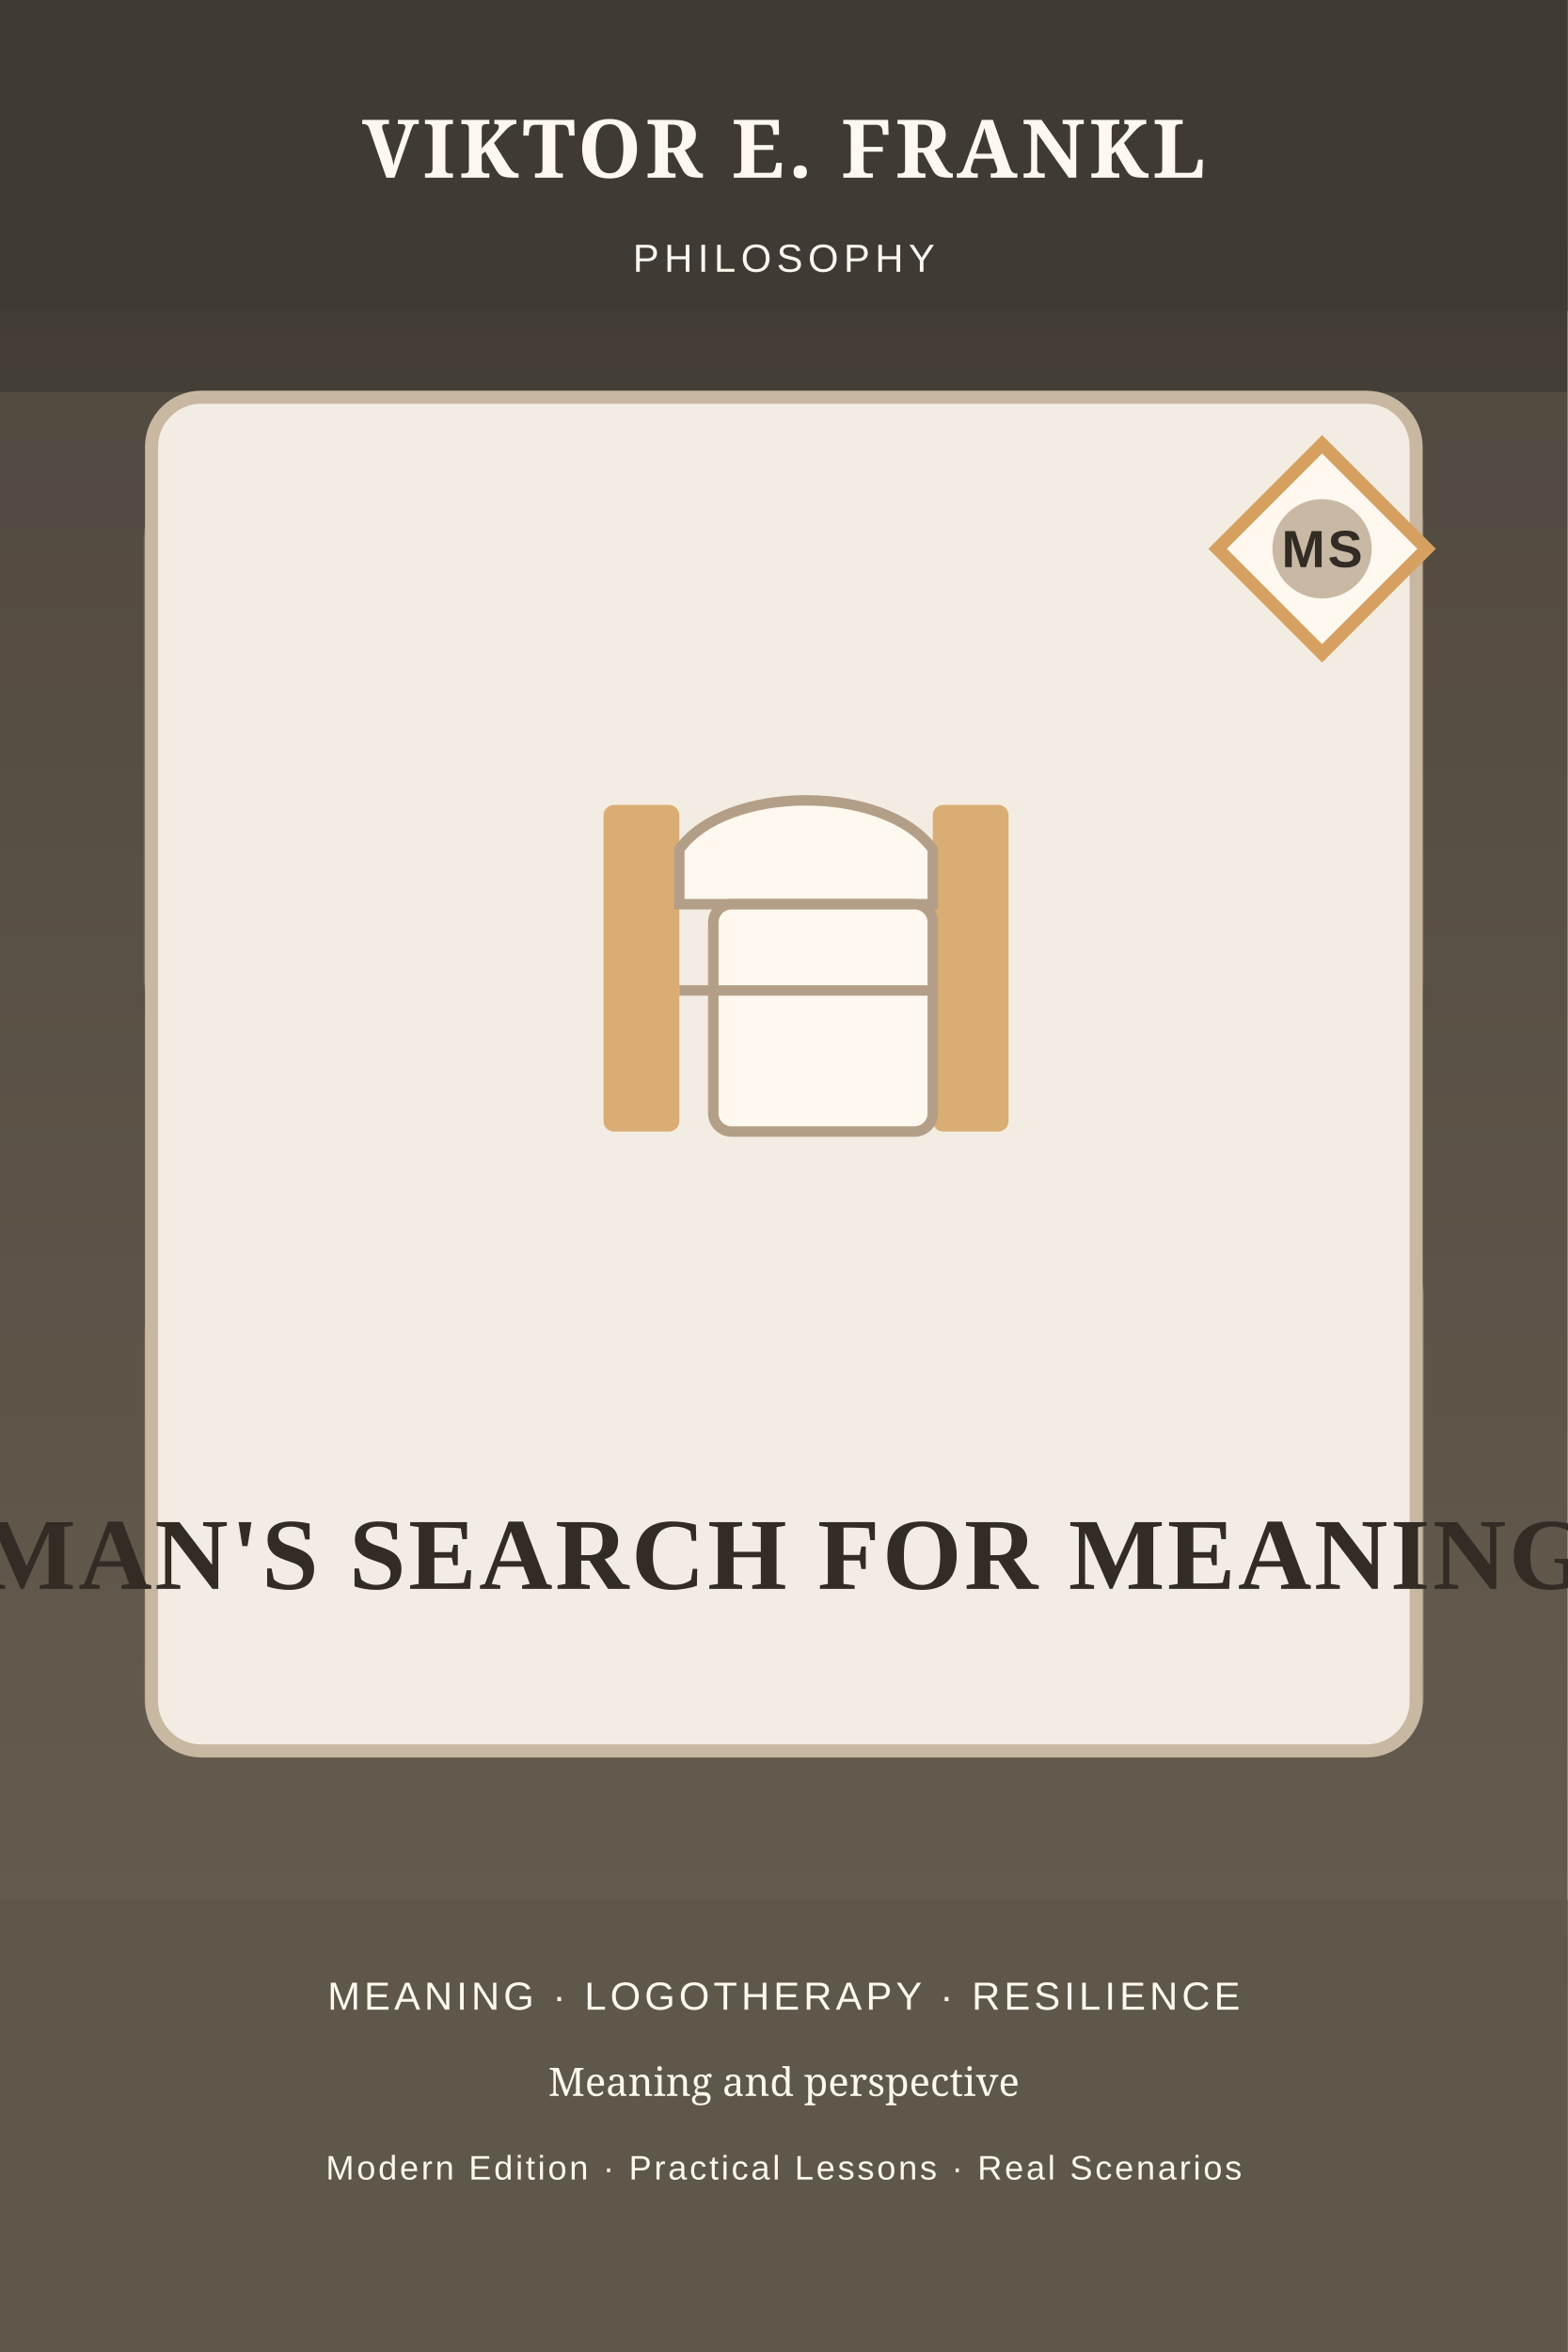
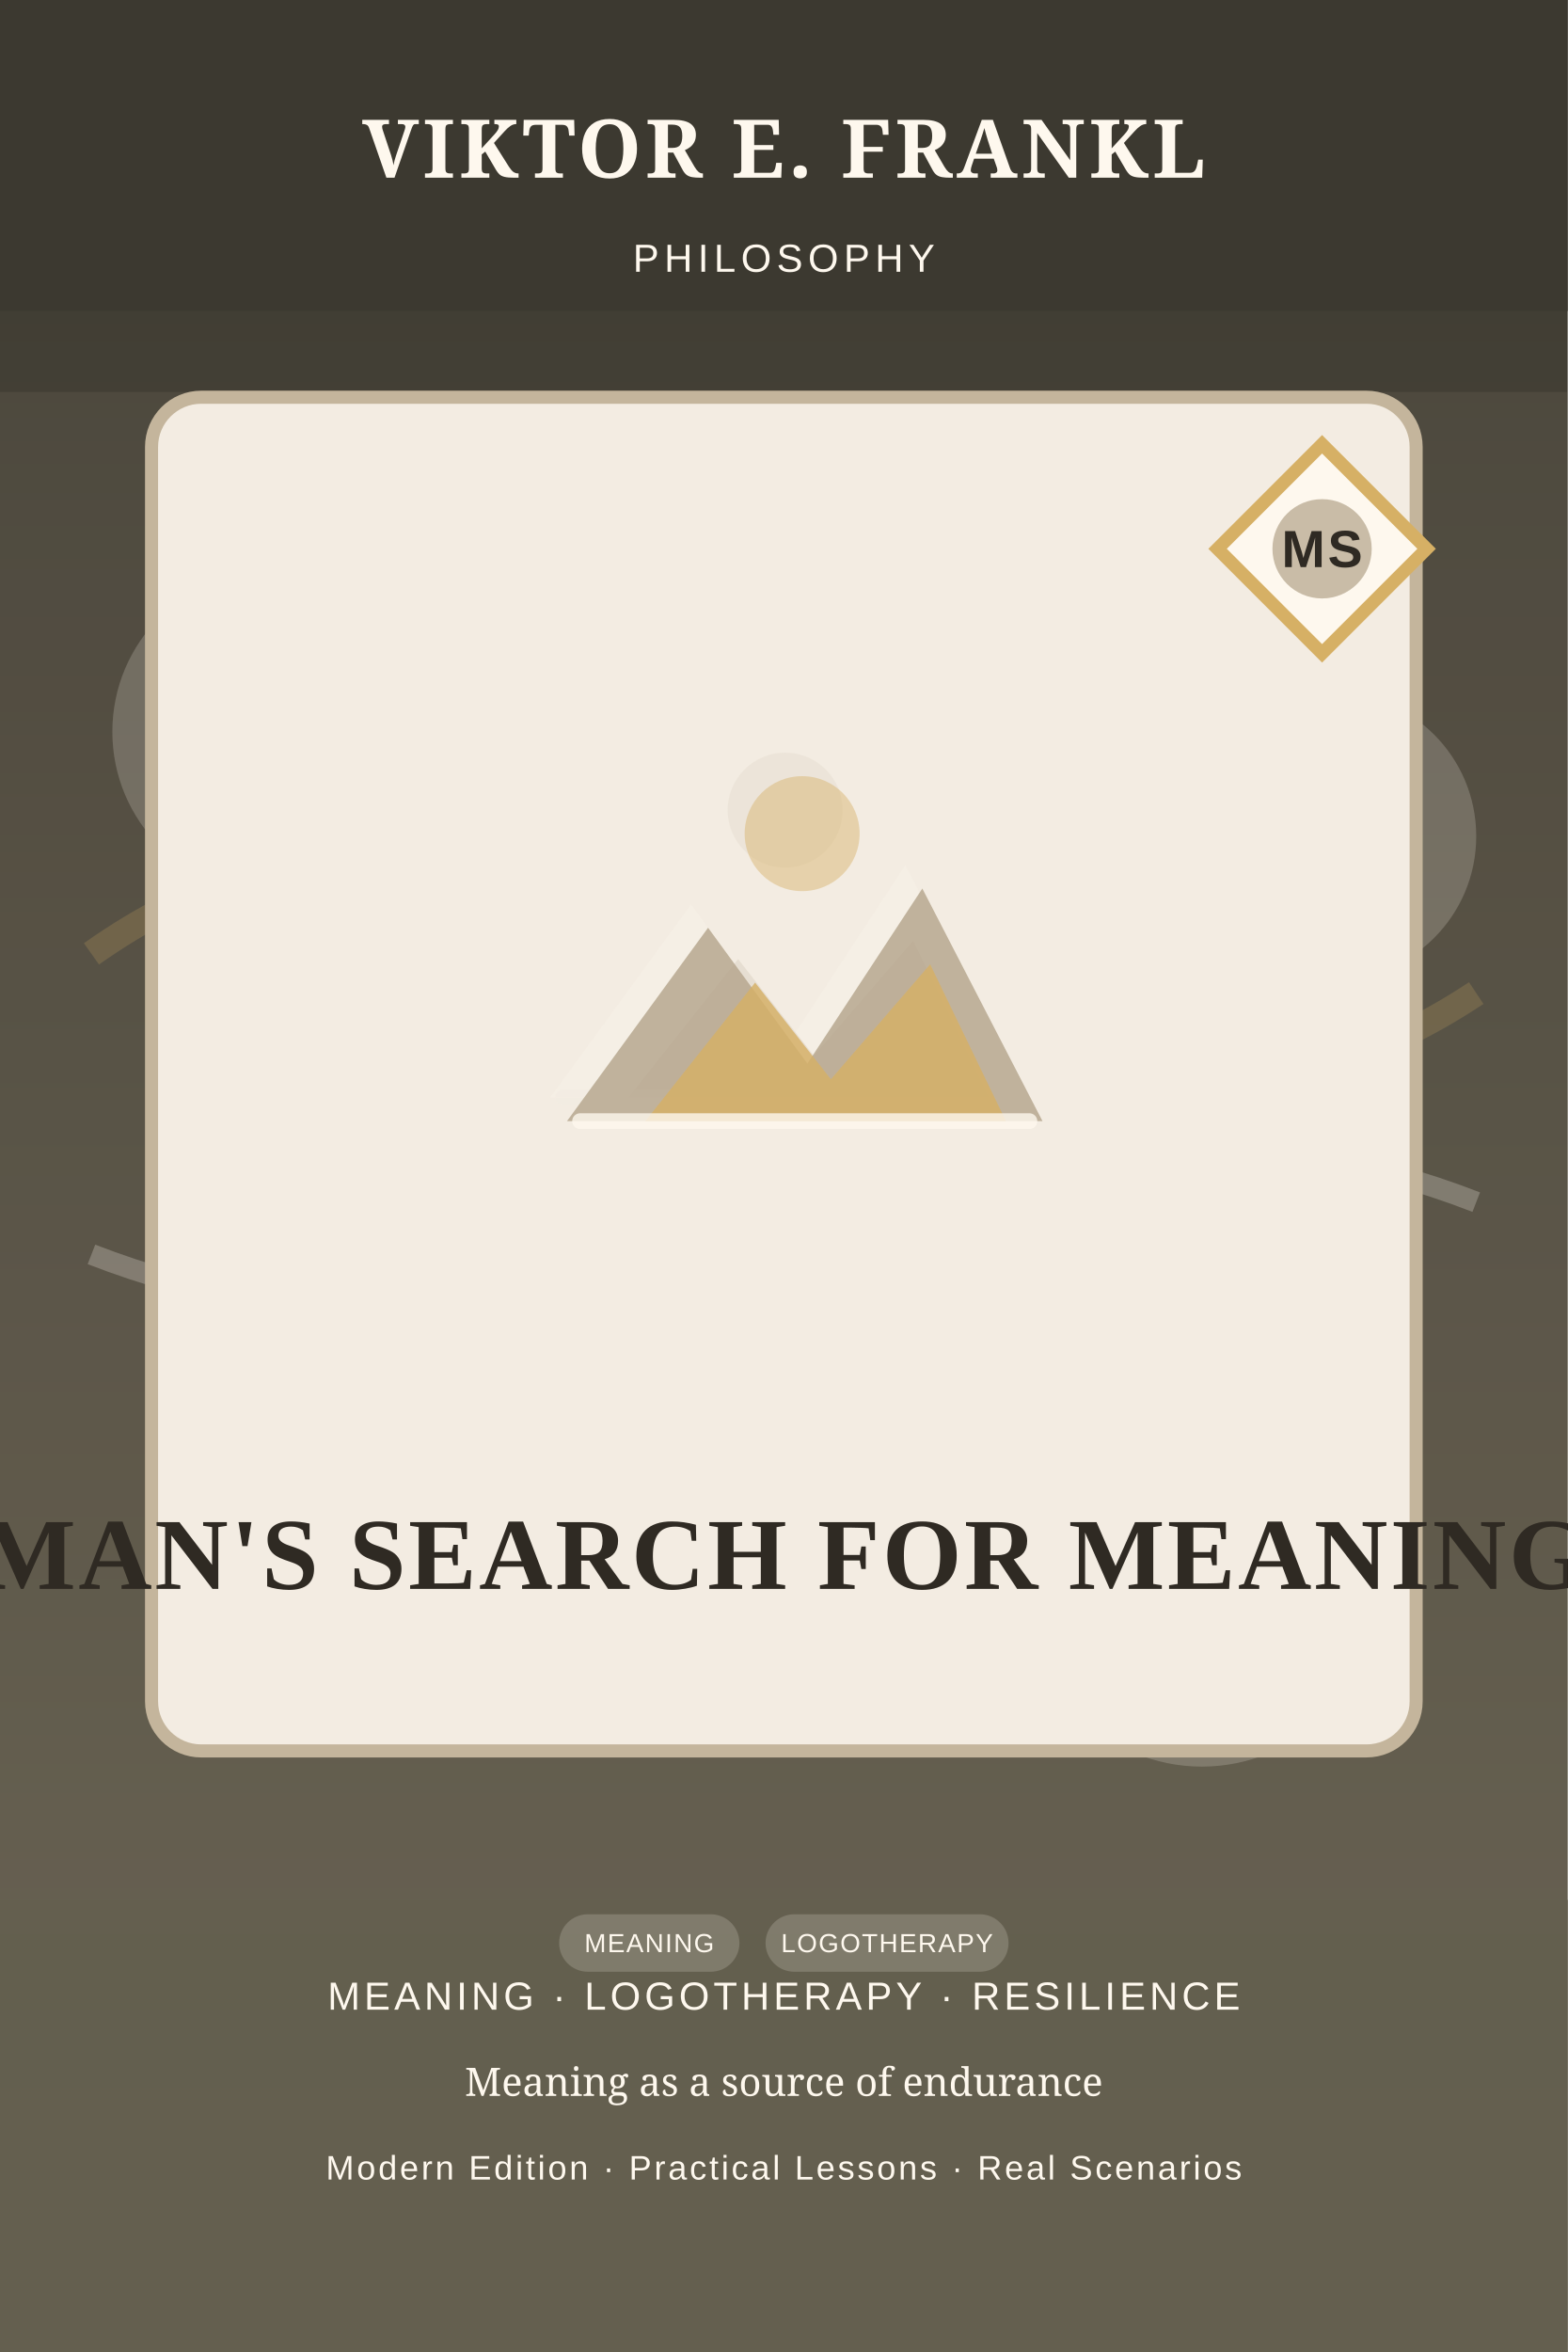
<svg xmlns="http://www.w3.org/2000/svg" width="1200" height="1800" viewBox="0 0 1200 1800" fill="none" role="img" aria-labelledby="title desc">
  <defs>
    <linearGradient id="g1972692458" x1="0" y1="0" x2="0" y2="1800" gradientUnits="userSpaceOnUse">
-       <stop offset="0%" stop-color="#3F3A32" />
-       <stop offset="100%" stop-color="#5F574A" />
+       <stop offset="0%" stop-color="#3C3930" />
+       <stop offset="100%" stop-color="#645F4F" />
    </linearGradient>
  </defs>
  <rect width="1200" height="1800" fill="url(#g1972692458)" />
-   <rect x="0" y="300" width="1200" height="1180" fill="#B39F88" opacity="0.12" />
-   <rect x="110" y="370" width="420" height="420" rx="42" fill="#FEF8EE" opacity="0.2" />
-   <rect x="670" y="360" width="420" height="430" rx="42" fill="#D6A160" opacity="0.16" />
-   <rect x="110" y="980" width="420" height="360" rx="42" fill="#D6A160" opacity="0.15" />
-   <rect x="670" y="950" width="420" height="390" rx="42" fill="#FEF8EE" opacity="0.2" />
-   <rect x="116" y="304" width="968" height="1036" rx="38" fill="#F3ECE2" stroke="#C8B8A2" stroke-width="10" />
-   <g transform="translate(420 560)">
-     <rect x="42" y="56" width="58" height="250" rx="8" fill="#D6A160" opacity="0.84" />
-     <rect x="294" y="56" width="58" height="250" rx="8" fill="#D6A160" opacity="0.84" />
-     <path d="M100 90 C136 40 258 40 294 90 V132 H100 Z" fill="#FEF8EE" stroke="#B39F88" stroke-width="8" />
-     <rect x="126" y="132" width="168" height="174" rx="14" fill="#FEF8EE" stroke="#B39F88" stroke-width="8" />
-     <line x1="100" y1="198" x2="294" y2="198" stroke="#B39F88" stroke-width="8" />
+   <rect x="0" y="300" width="1200" height="1180" fill="#B4A58C" opacity="0.1" />
+   <g fill="#FEF8EE" opacity="0.19">
+     <circle cx="210" cy="560" r="124" />
+     <circle cx="1020" cy="640" r="110" />
+     <circle cx="920" cy="1220" r="132" />
+     <circle cx="230" cy="1190" r="96" />
+   </g>
+   <path d="M70 730 Q300 567 600 740 T1130 760" stroke="#D6B065" stroke-width="20" opacity="0.2" />
+   <path d="M70 960 Q320 1057 600 940 T1130 920" stroke="#FEF8EE" stroke-width="16" opacity="0.24" />
+   <ellipse cx="600" cy="812" rx="470" ry="382" fill="#FEF8EE" opacity="0.08" />
+   <rect x="116" y="304" width="968" height="1036" rx="38" fill="#F3ECE2" stroke="#C4B59C" stroke-width="10" />
+   <g opacity="0.24" transform="translate(0 -26)">
+     <g transform="translate(397 574)">
+       <circle cx="204" cy="72" r="44" fill="#B4A58C" opacity="0.44" />
+       <path d="M24 292 L132 144 L208 248 L296 114 L388 292 Z" fill="#FEF8EE" opacity="0.82" />
+       <path d="M84 292 L168 186 L226 260 L302 172 L360 292 Z" fill="#B4A58C" opacity="0.82" />
+       <path d="M34 292 H378" stroke="#F3ECE2" stroke-width="12" stroke-linecap="round" opacity="0.8" />
+     </g>
+   </g>
+   <g transform="translate(410 566)">
+     <circle cx="204" cy="72" r="44" fill="#D6B065" opacity="0.44" />
+     <path d="M24 292 L132 144 L208 248 L296 114 L388 292 Z" fill="#B4A58C" opacity="0.82" />
+     <path d="M84 292 L168 186 L226 260 L302 172 L360 292 Z" fill="#D6B065" opacity="0.82" />
+     <path d="M34 292 H378" stroke="#FEF8EE" stroke-width="12" stroke-linecap="round" opacity="0.8" />
  </g>
  <g transform="translate(924 332)">
-     <polygon points="88,8 168,88 88,168 8,88" fill="#FEF8EE" stroke="#D6A160" stroke-width="10" />
-     <circle cx="88" cy="88" r="38" fill="#B39F88" opacity="0.72" />
-     <text x="88" y="102" text-anchor="middle" fill="#322C25" font-family="'Trebuchet MS', Arial, sans-serif" font-size="40" font-weight="700" letter-spacing="2">MS</text>
+     <polygon points="88,8 168,88 88,168 8,88" fill="#FEF8EE" stroke="#D6B065" stroke-width="10" />
+     <circle cx="88" cy="88" r="38" fill="#B4A58C" opacity="0.72" />
+     <text x="88" y="102" text-anchor="middle" fill="#2F2A23" font-family="'Trebuchet MS', Arial, sans-serif" font-size="40" font-weight="700" letter-spacing="2">MS</text>
  </g>
-   <rect x="0" y="0" width="1200" height="238" fill="#3F3A32" opacity="0.93" />
-   <rect x="0" y="1454" width="1200" height="346" fill="#5F574A" opacity="0.95" />
+   <rect x="0" y="0" width="1200" height="238" fill="#3C3930" opacity="0.93" />
+   <rect x="0" y="1454" width="1200" height="346" fill="#645F4F" opacity="0.95" />
  <text x="600" y="136" text-anchor="middle" fill="#FEF8EE" font-family="Georgia, serif" font-size="62" font-weight="700" letter-spacing="3">VIKTOR E. FRANKL</text>
  <text x="600" y="208" text-anchor="middle" fill="#FEF8EE" font-family="'Trebuchet MS', Arial, sans-serif" font-size="30" letter-spacing="4">PHILOSOPHY</text>
-   <text x="600" y="1216" text-anchor="middle" fill="#322C25" font-family="Georgia, 'Times New Roman', serif" font-size="78" font-weight="700" letter-spacing="2">MAN'S SEARCH FOR MEANING</text>
+   <text x="600" y="1216" text-anchor="middle" fill="#2F2A23" font-family="Georgia, 'Times New Roman', serif" font-size="78" font-weight="700" letter-spacing="2">MAN'S SEARCH FOR MEANING</text>
+   <g>
+     <rect x="429" y="1466" width="136" height="42" rx="21" fill="#FEF8EE" opacity="0.18" stroke="#FEF8EE" stroke-width="2" />
+     <text x="497" y="1494" text-anchor="middle" fill="#FEF8EE" font-family="'Trebuchet MS', Arial, sans-serif" font-size="20" letter-spacing="1">MEANING</text>
+   </g>
+   <g>
+     <rect x="587" y="1466" width="184" height="42" rx="21" fill="#FEF8EE" opacity="0.18" stroke="#FEF8EE" stroke-width="2" />
+     <text x="679" y="1494" text-anchor="middle" fill="#FEF8EE" font-family="'Trebuchet MS', Arial, sans-serif" font-size="20" letter-spacing="1">LOGOTHERAPY</text>
+   </g>
  <text x="600" y="1538" text-anchor="middle" fill="#FEF8EE" font-family="'Trebuchet MS', Arial, sans-serif" font-size="30" letter-spacing="3">MEANING  ·  LOGOTHERAPY  ·  RESILIENCE</text>
-   <text x="600" y="1604" text-anchor="middle" fill="#FEF8EE" font-family="Georgia, serif" font-size="30">Meaning and perspective</text>
+   <text x="600" y="1604" text-anchor="middle" fill="#FEF8EE" font-family="Georgia, serif" font-size="30">Meaning as a source of endurance</text>
  <text x="600" y="1668" text-anchor="middle" fill="#FEF8EE" font-family="'Trebuchet MS', Arial, sans-serif" font-size="26" letter-spacing="2">Modern Edition · Practical Lessons · Real Scenarios</text>
</svg>
